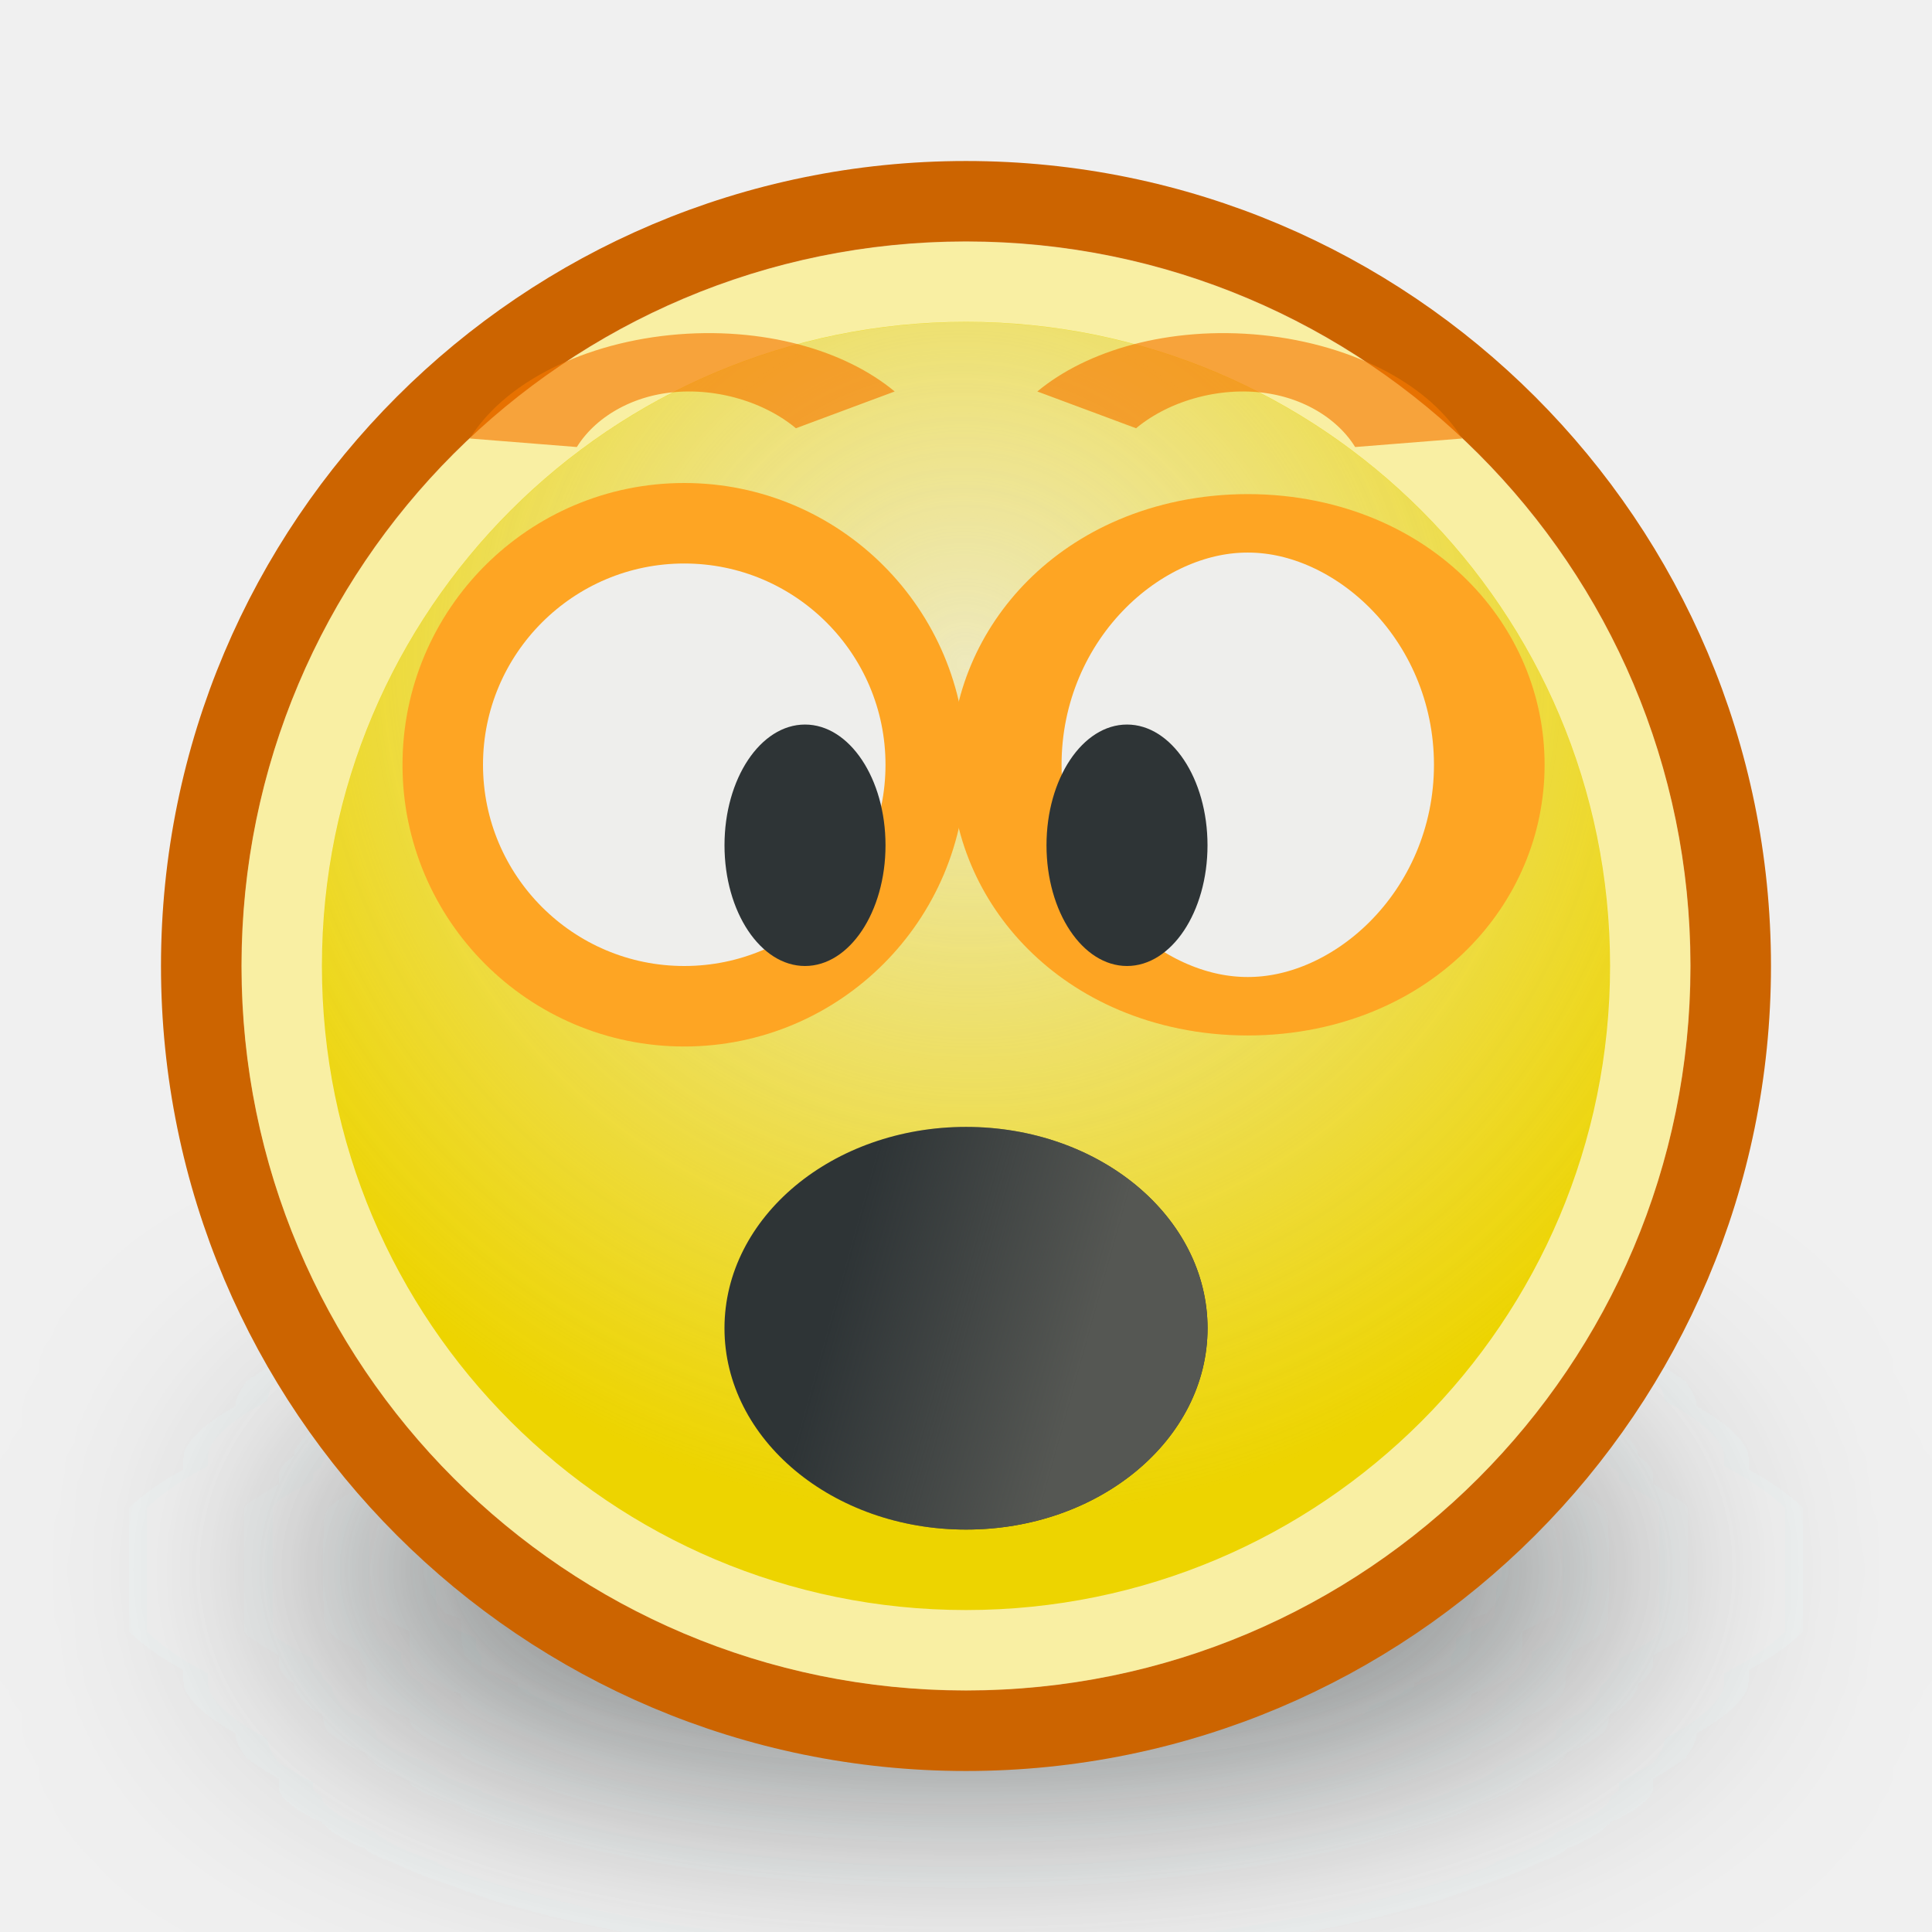
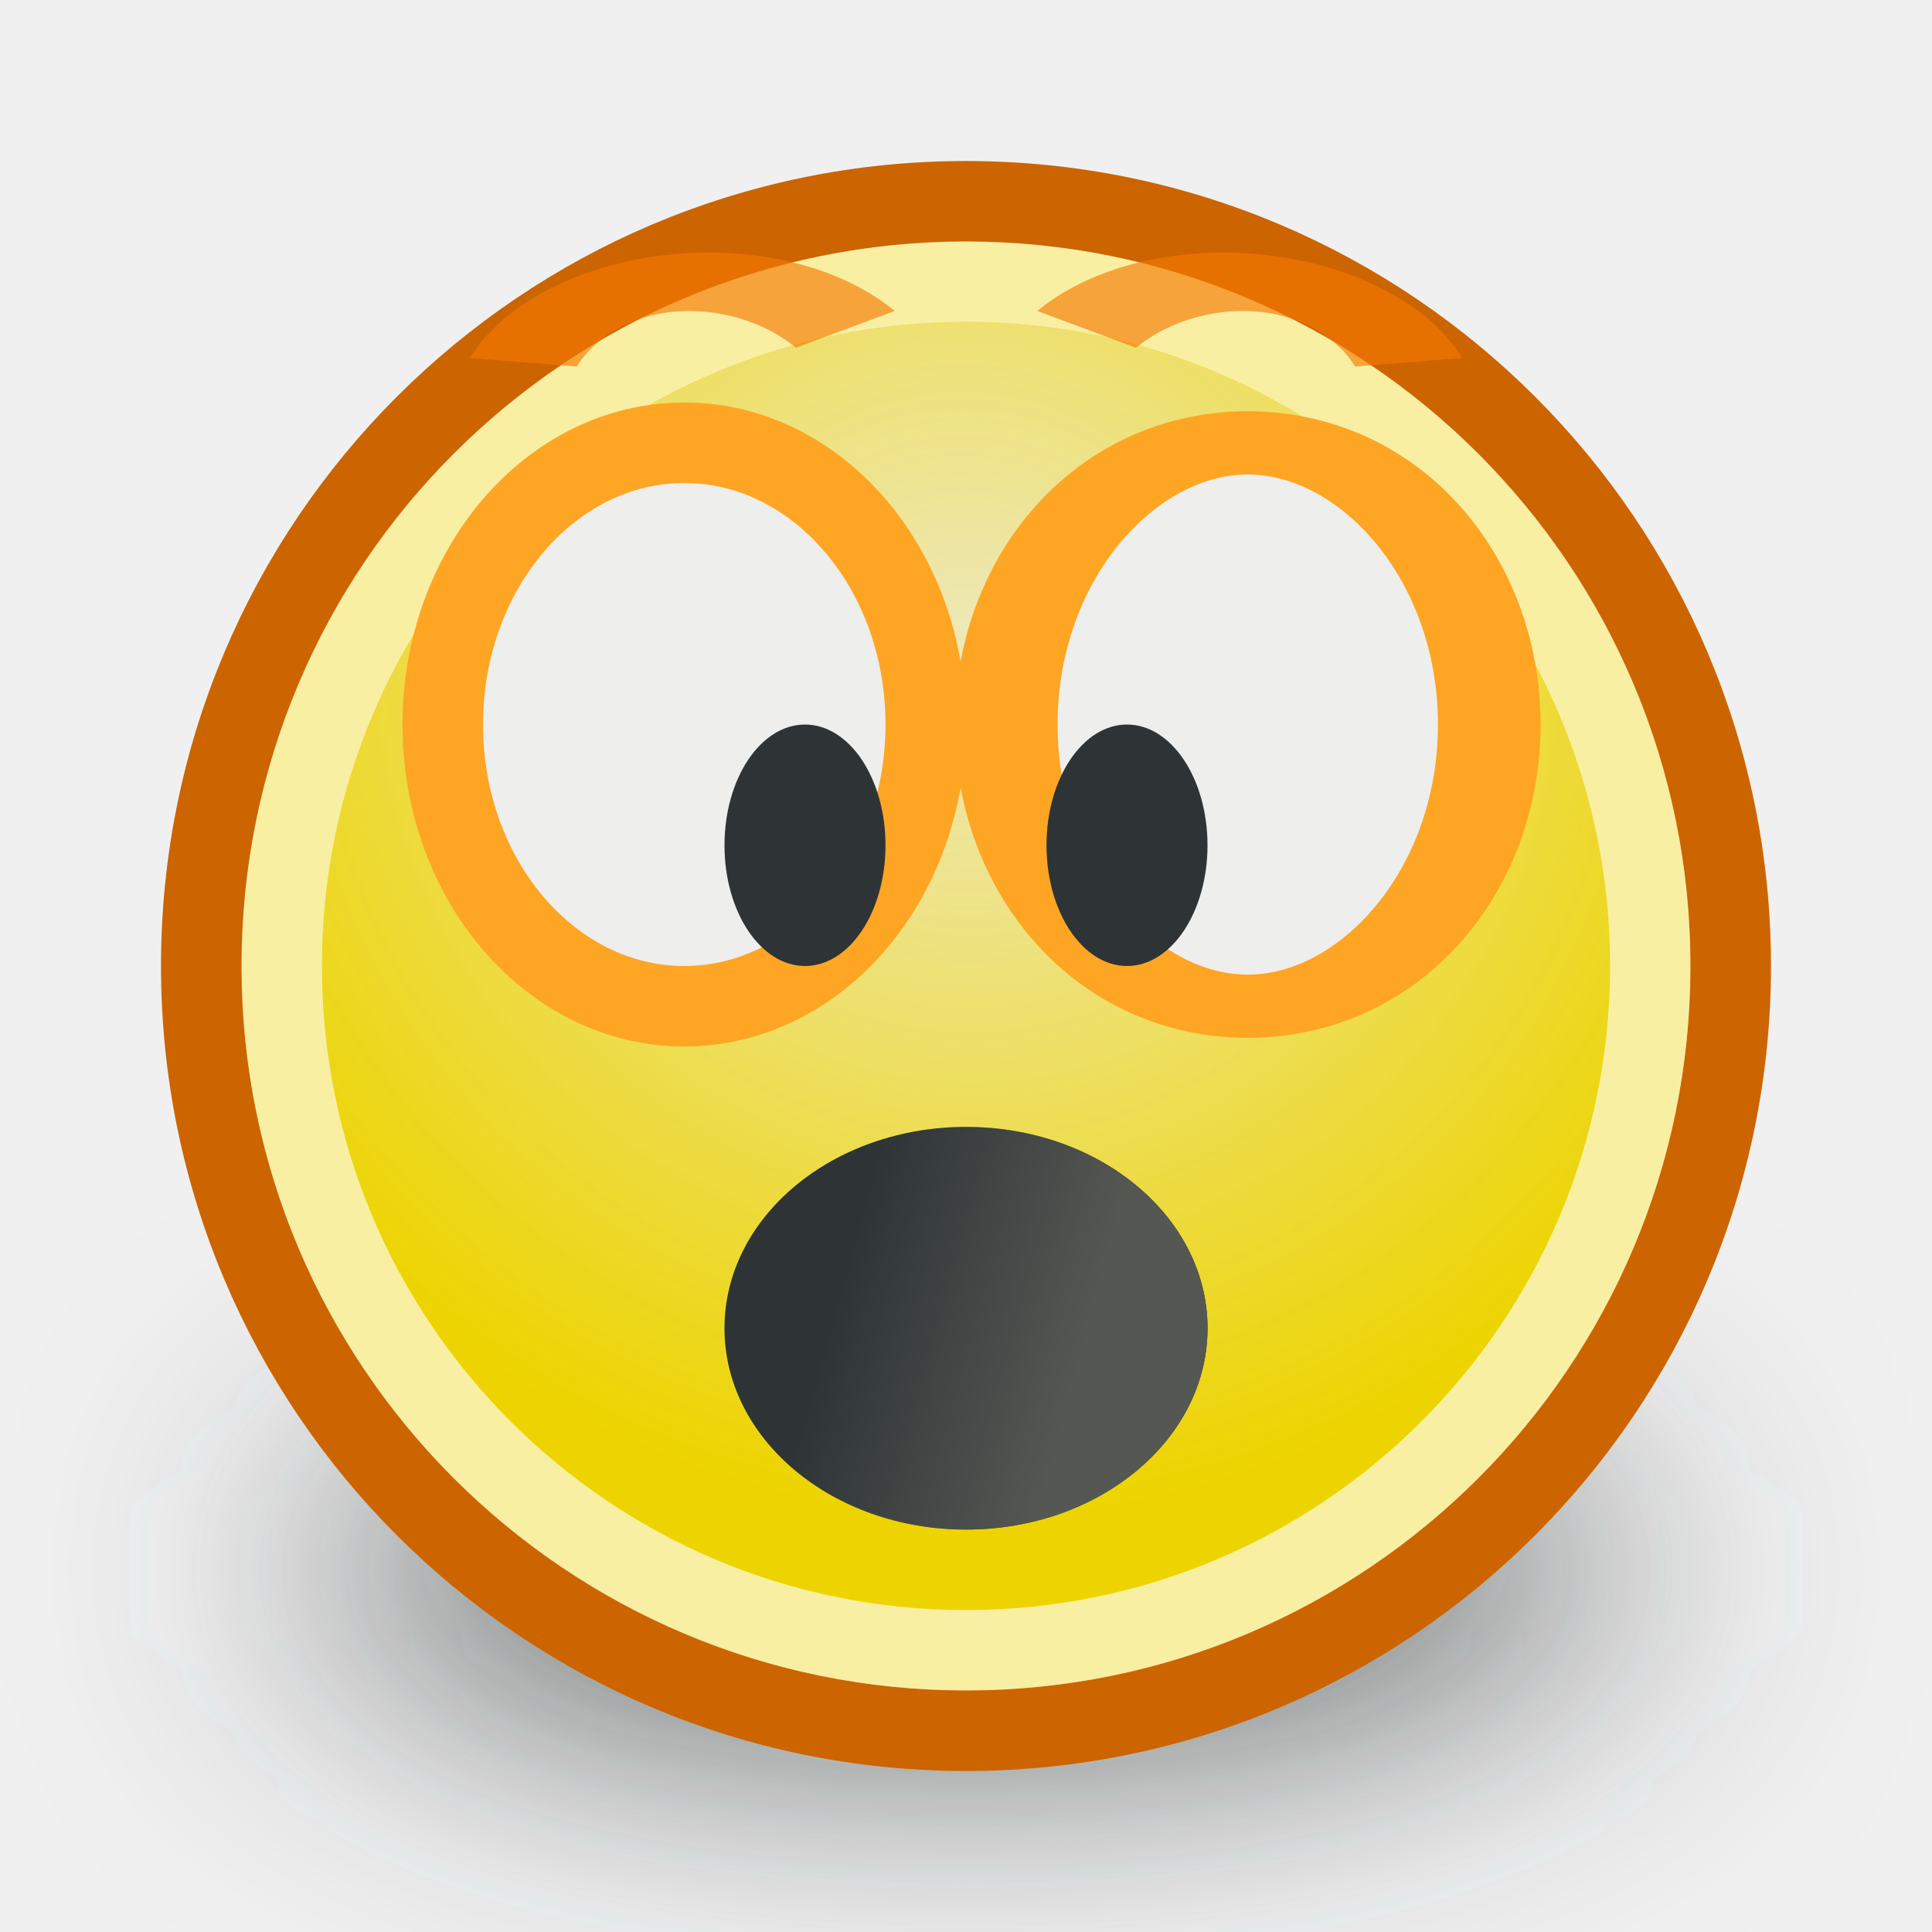
<svg xmlns="http://www.w3.org/2000/svg" xmlns:xlink="http://www.w3.org/1999/xlink" width="24" height="24" id="svg2" version="1.0">
  <defs id="defs4">
    <linearGradient id="linearGradient3263">
      <stop style="stop-color:#555753;stop-opacity:1;" offset="0" id="stop3265" />
      <stop style="stop-color:#555753;stop-opacity:0;" offset="1" id="stop3267" />
    </linearGradient>
    <linearGradient id="linearGradient3104">
      <stop style="stop-color:#eeeeec;stop-opacity:1;" offset="0" id="stop3106" />
      <stop style="stop-color:#eeeeec;stop-opacity:0;" offset="1" id="stop3108" />
    </linearGradient>
    <radialGradient xlink:href="#linearGradient3104" id="radialGradient3114" cx="8.334" cy="14.187" fx="8.334" fy="14.187" r="9.975" gradientUnits="userSpaceOnUse" gradientTransform="matrix(-0.9327,0.932656,-0.947494,-0.947449,33.02126,11.96667)" />
    <filter x="-0.279" width="1.558" y="-0.782" height="2.565" id="filter3405">
      <feGaussianBlur stdDeviation="1.544" id="feGaussianBlur3407" />
    </filter>
    <linearGradient xlink:href="#linearGradient3263" id="linearGradient3269" x1="12.846" y1="16.037" x2="10.698" y2="15.45" gradientUnits="userSpaceOnUse" />
  </defs>
  <g id="layer1">
    <path style="opacity:0.64;fill:#2e3436;fill-opacity:1;stroke:none;stroke-width:1;stroke-miterlimit:4;stroke-dasharray:none;stroke-opacity:1;filter:url(#filter3405)" id="path3140" d="M 17.394 10.458 A 6.645 2.368 0 1 1  4.104,10.458 A 6.645 2.368 0 1 1  17.394 10.458 z" transform="matrix(1.203929,0,0,1.055946,-0.9406174,8.457294)" />
    <path style="opacity:1;fill:#edd400;fill-opacity:1;stroke:#cc6400;stroke-width:1.053;stroke-miterlimit:4;stroke-dasharray:none;stroke-opacity:1" id="path1307" d="M 21.781 10.983 A 9.975 9.975 0 1 1  1.831,10.983 A 9.975 9.975 0 1 1  21.781 10.983 z" transform="matrix(0.952236,0,0,0.952236,0.757713,1.541608)" />
    <path style="opacity:0.795;fill:url(#radialGradient3114);fill-opacity:1.0;stroke:none;stroke-width:1.053;stroke-miterlimit:4;stroke-dasharray:none;stroke-opacity:1" id="path3102" d="M 21.781 10.983 A 9.975 9.975 0 1 1  1.831,10.983 A 9.975 9.975 0 1 1  21.781 10.983 z" transform="matrix(0.8019,0,0,0.801938,2.532654,3.191833)" />
    <path style="opacity:0.64;fill:none;fill-opacity:1.0;stroke:#ffffff;stroke-width:1.173;stroke-miterlimit:4;stroke-dasharray:none;stroke-opacity:1" id="path2184" d="M 21.781 10.983 A 9.975 9.975 0 1 1  1.831,10.983 A 9.975 9.975 0 1 1  21.781 10.983 z" transform="matrix(0.852176,0,0,0.852216,1.93909,2.639626)" />
-     <path style="fill:#eeeeec;fill-opacity:1;stroke:#fea523;stroke-width:1;stroke-miterlimit:4;stroke-opacity:1" d="M 11.5,9.5 C 11.5,11.156 10.156,12.5 8.5,12.5 C 6.844,12.5 5.5,11.156 5.5,9.5 C 5.5,7.844 6.844,6.5 8.5,6.5 C 10.156,6.5 11.5,7.844 11.5,9.5 z " id="path3154" />
+     <path style="fill:#eeeeec;fill-opacity:1;stroke:#fea523;stroke-width:1;stroke-miterlimit:4;stroke-opacity:1" d="M 11.5,9 C 11.5,10.932 10.156,12.5 8.5,12.5 C 6.844,12.5 5.5,10.932 5.5,9 C 5.5,7.068 6.844,5.5 8.5,5.5 C 10.156,5.5 11.5,7.068 11.5,9 z" id="path3154" />
    <path style="opacity:1;fill:#2e3436;fill-opacity:1;stroke:none;stroke-width:0.986;stroke-miterlimit:4;stroke-dasharray:none;stroke-opacity:1" id="path2172" d="M 10.733 9.653 A 1.026 1.941 0 1 1  8.681,9.653 A 1.026 1.941 0 1 1  10.733 9.653 z" transform="matrix(0.9747196,0,0,0.7726436,0.5384595,3.04192)" />
-     <path style="opacity:1;fill:#eeeeec;fill-opacity:1;stroke:#fea523;stroke-width:0.47;stroke-miterlimit:4;stroke-dasharray:none;stroke-opacity:1" id="path3152" d="M 10.733 9.653 A 1.026 1.941 0 1 1  8.681,9.653 A 1.026 1.941 0 1 1  10.733 9.653 z" transform="matrix(2.924159,0,0,1.545287,-12.88462,-5.416157)" />
+     <path style="opacity:1;fill:#eeeeec;fill-opacity:1;stroke:#fea523;stroke-width:0.436;stroke-miterlimit:4;stroke-dasharray:none;stroke-opacity:1" id="path3152" d="M 10.733,9.653 A 1.026,1.941 0 1 1 8.681,9.653 A 1.026,1.941 0 1 1 10.733,9.653 z" transform="matrix(2.924159,0,0,1.802835,-12.88462,-8.402185)" />
    <path style="opacity:1;fill:#2e3436;fill-opacity:1;stroke:none;stroke-width:0.986;stroke-miterlimit:4;stroke-dasharray:none;stroke-opacity:1" id="path3148" d="M 10.733 9.653 A 1.026 1.941 0 1 1  8.681,9.653 A 1.026 1.941 0 1 1  10.733 9.653 z" transform="matrix(0.9747195,0,0,0.7726435,4.538461,3.041921)" />
-     <path style="opacity:0.64;fill:none;fill-opacity:1;stroke:#f57900;stroke-width:0.737;stroke-miterlimit:4;stroke-dasharray:none;stroke-opacity:1" id="path3413" d="M 7.213,8.487 A 1.228,1.741 0 0 1 9.288,8.143" transform="matrix(1.869037,0.3494647,-0.353133,0.9196421,3.014926,-5.234221)" />
-     <path style="opacity:0.64;fill:none;fill-opacity:1;stroke:#f57900;stroke-width:0.737;stroke-miterlimit:4;stroke-dasharray:none;stroke-opacity:1" id="path3415" d="M 7.213,8.487 A 1.228,1.741 0 0 1 9.288,8.143" transform="matrix(-1.869037,0.3494647,0.353133,0.9196421,20.98507,-5.234221)" />
-     <path style="opacity:1;fill:#2e3436;fill-opacity:1;stroke:none;stroke-width:1;stroke-miterlimit:4;stroke-dasharray:none;stroke-opacity:1" id="path3259" d="M 13.929 15.741 A 2.098 1.786 0 1 1  9.732,15.741 A 2.098 1.786 0 1 1  13.929 15.741 z" transform="matrix(1.429787,0,0,1.4,-4.914895,-5.537498)" />
-     <path style="opacity:1;fill:url(#linearGradient3269);fill-opacity:1.0;stroke:none;stroke-width:1;stroke-miterlimit:4;stroke-dasharray:none;stroke-opacity:1" id="path3261" d="M 13.929 15.741 A 2.098 1.786 0 1 1  9.732,15.741 A 2.098 1.786 0 1 1  13.929 15.741 z" transform="matrix(1.429787,0,0,1.4,-4.914895,-5.537498)" />
+     <path style="opacity:0.64;fill:none;fill-opacity:1;stroke:#f57900;stroke-width:0.737;stroke-miterlimit:4;stroke-dasharray:none;stroke-opacity:1" id="path3413" d="M 7.213,8.487 A 1.228,1.741 0 0 1 9.288,8.143" transform="matrix(1.869037,0.3494647,-0.353133,0.9196421,3.014926,-6.234221)" />
+     <path style="opacity:0.64;fill:none;fill-opacity:1;stroke:#f57900;stroke-width:0.737;stroke-miterlimit:4;stroke-dasharray:none;stroke-opacity:1" id="path3415" d="M 7.213,8.487 A 1.228,1.741 0 0 1 9.288,8.143" transform="matrix(-1.869037,0.3494647,0.353133,0.9196421,20.98507,-6.234221)" />
+     <path style="opacity:1;fill:#2e3436;fill-opacity:1;stroke:none;stroke-width:1;stroke-miterlimit:4;stroke-dasharray:none;stroke-opacity:1" id="path3259" d="M 13.929,15.741 A 2.098,1.786 0 1 1 9.732,15.741 A 2.098,1.786 0 1 1 13.929,15.741 z" transform="matrix(1.429787,0,0,1.4,-4.914895,-5.537498)" />
+     <path style="opacity:1;fill:url(#linearGradient3269);fill-opacity:1;stroke:none;stroke-width:1;stroke-miterlimit:4;stroke-dasharray:none;stroke-opacity:1" id="path3261" d="M 13.929,15.741 A 2.098,1.786 0 1 1 9.732,15.741 A 2.098,1.786 0 1 1 13.929,15.741 z" transform="matrix(1.429787,0,0,1.4,-4.914895,-5.537498)" />
  </g>
</svg>
